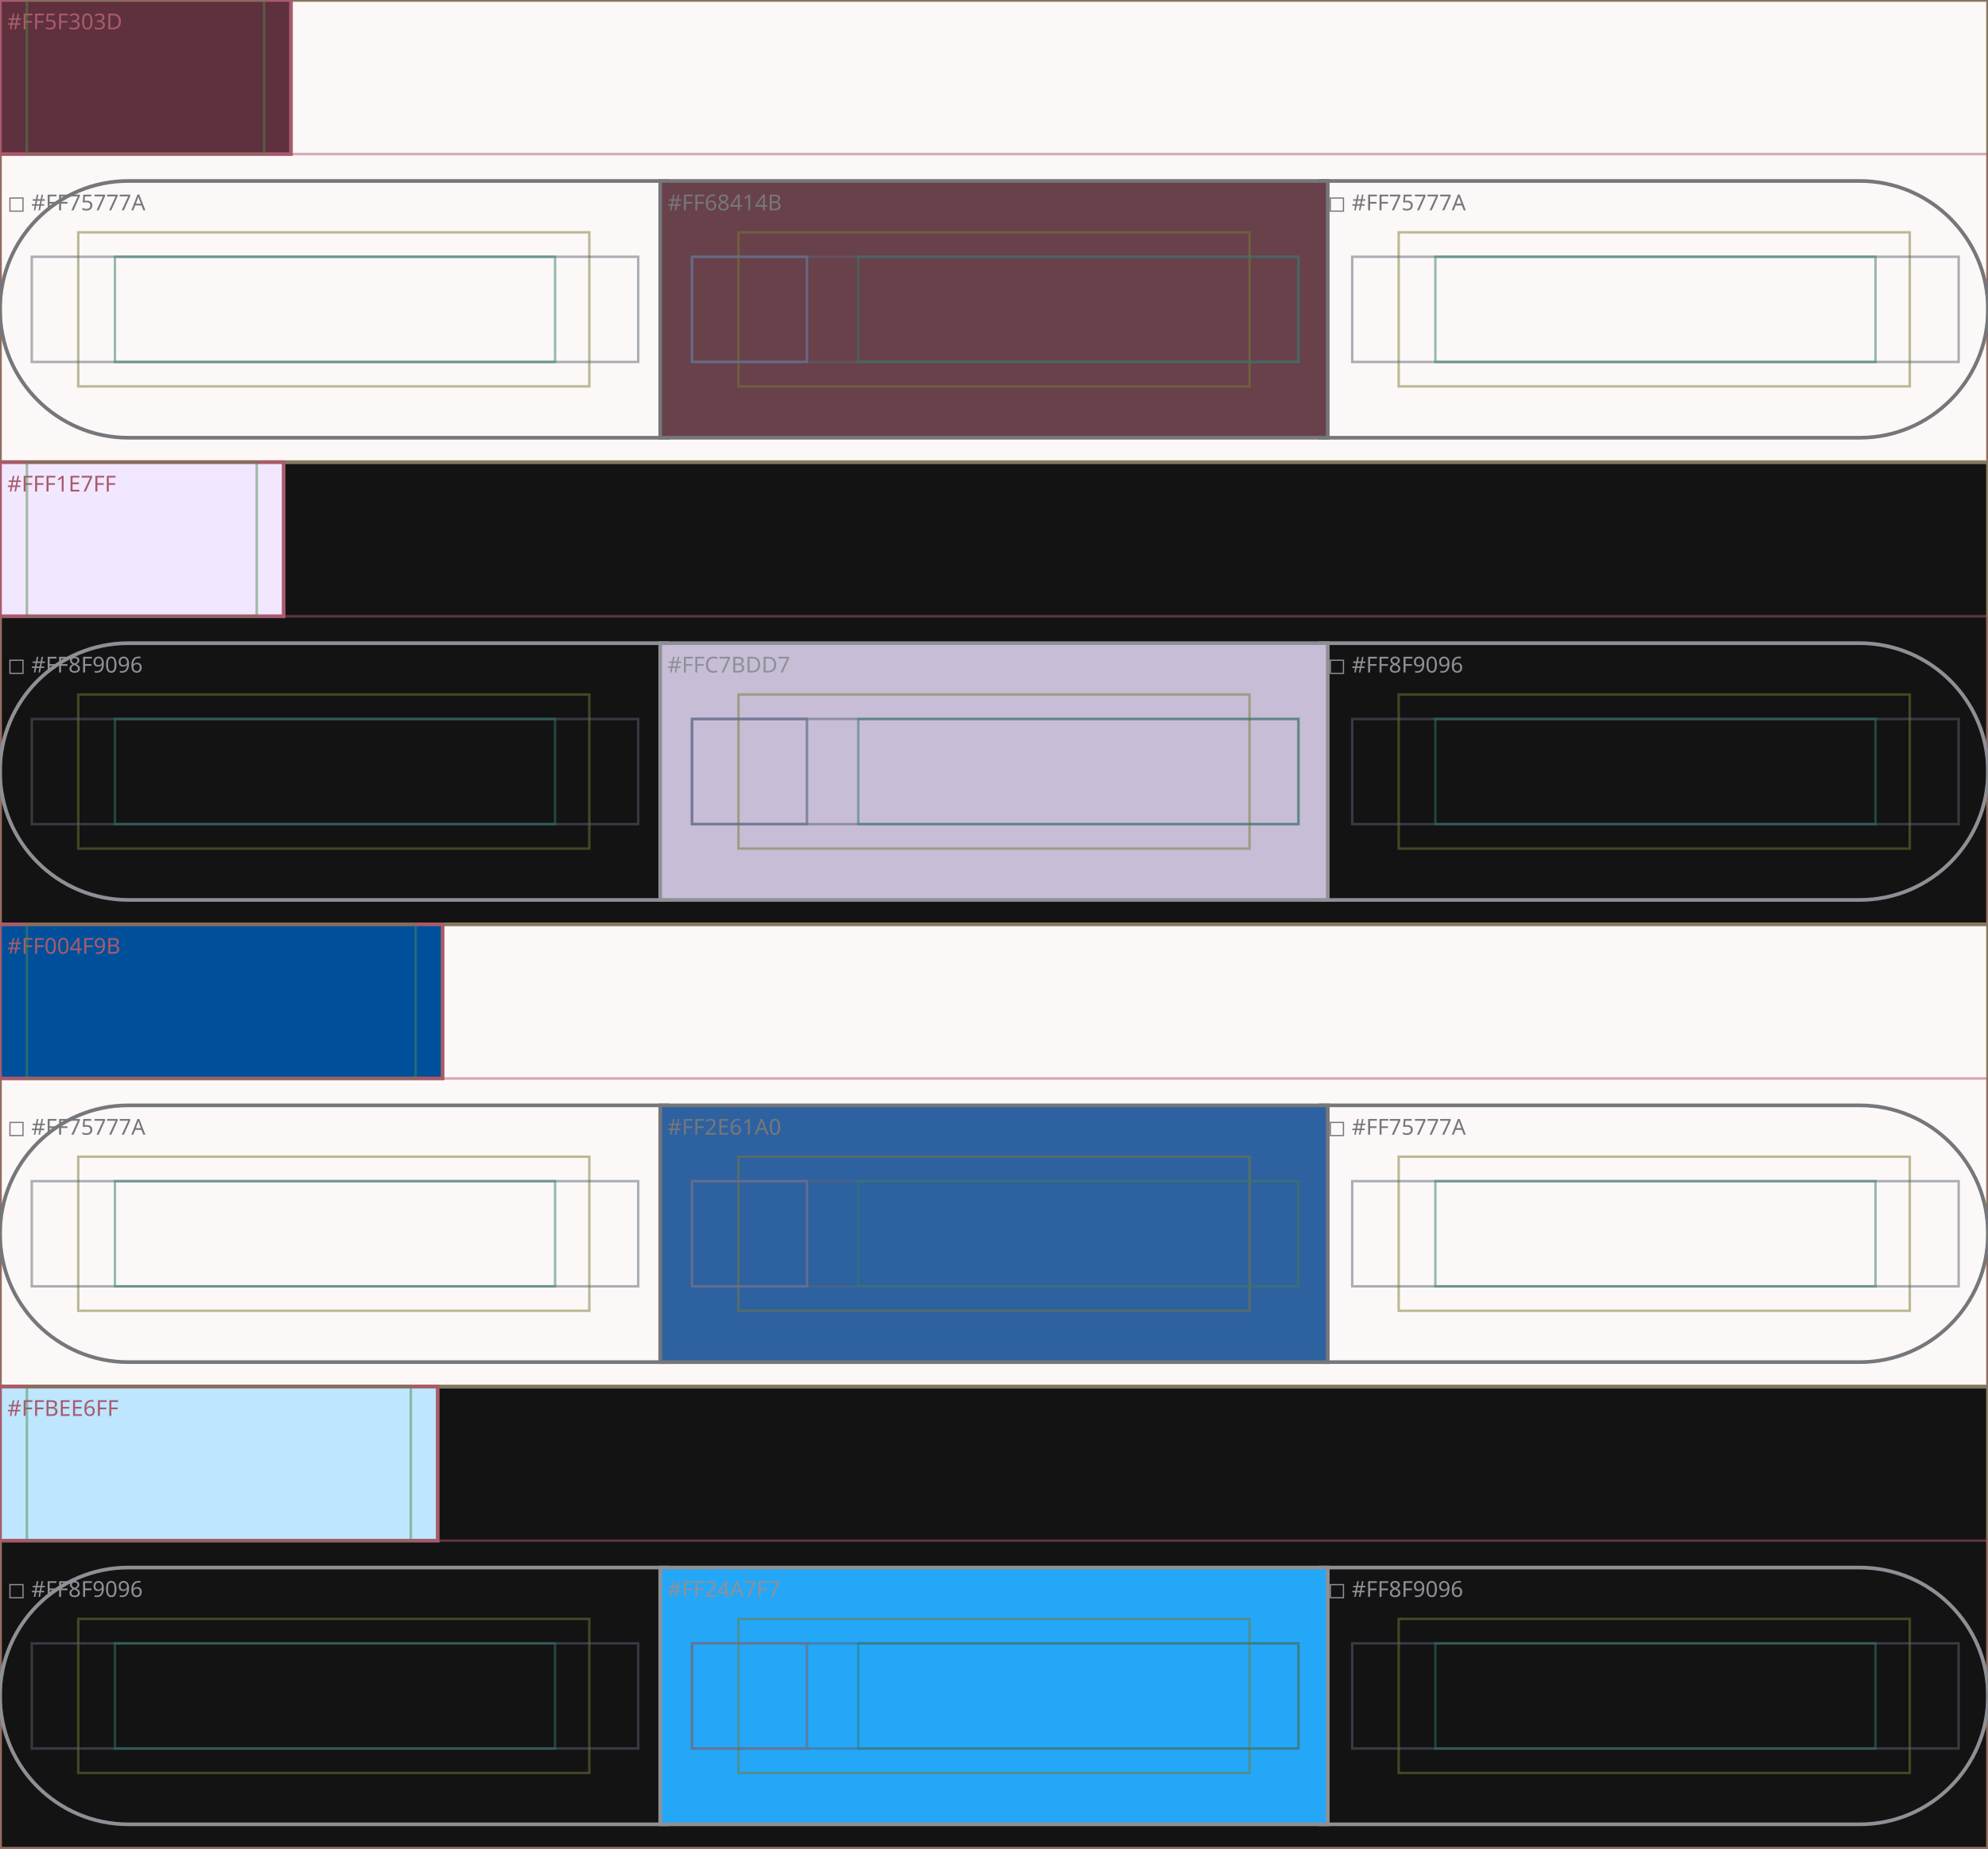
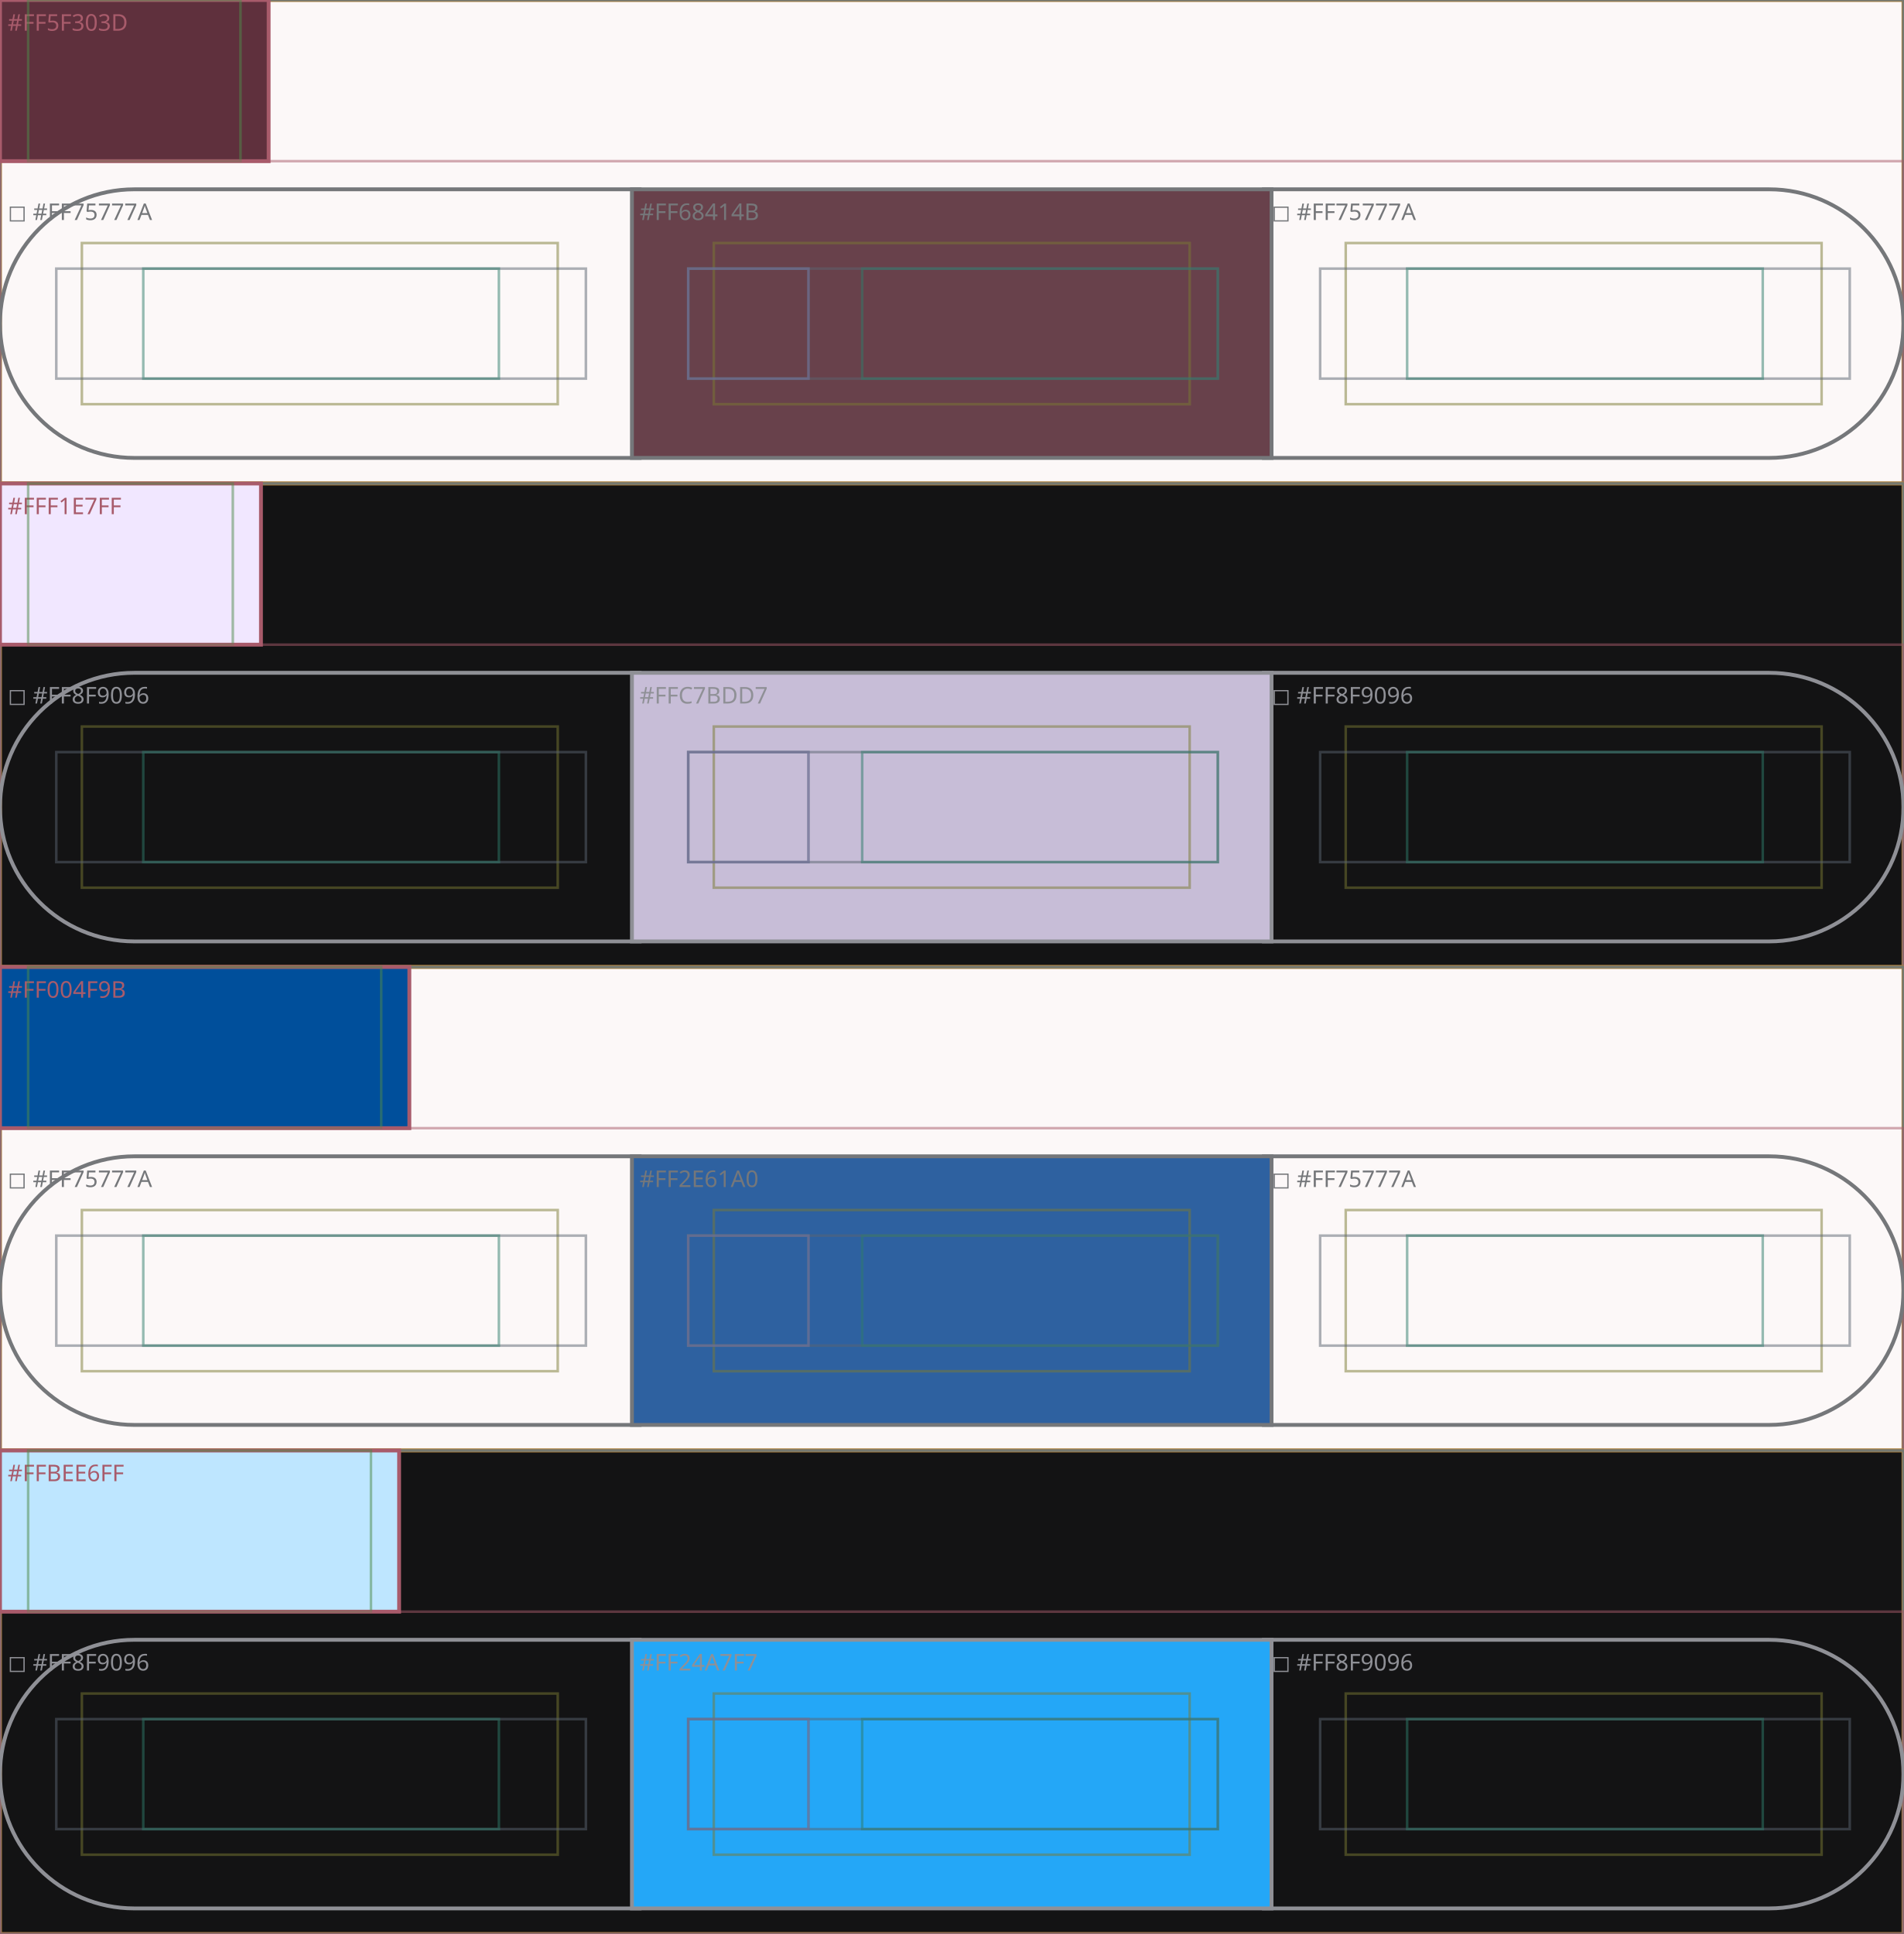
- <svg xmlns="http://www.w3.org/2000/svg" viewBox="0 0 813 756" width="813" height="756" role="img" aria-label="button-segmented-single-choice-with-selection layout wireframe">
-   <rect width="813" height="756" fill="#ffffff" />
-   <g>
-     <rect x="0" y="0" width="813" height="756" fill="none" fill-opacity="0" stroke="#5B6470" stroke-width="1" stroke-opacity="0.5" />
-   </g>
-   <g>
-     <rect x="0" y="0" width="813" height="756" fill="#FFFFFF" fill-opacity="1" stroke="#2E7D6B" stroke-width="1.5" stroke-opacity="1" />
-     <text x="3" y="12" font-family="system-ui, sans-serif" font-size="9" fill="#2E7D6B">#FFFFFFFF</text>
-   </g>
-   <g>
-     <rect x="0" y="0" width="813" height="756" fill="none" fill-opacity="0" stroke="#8E6BA8" stroke-width="1" stroke-opacity="0.5" />
-   </g>
-   <g>
-     <rect x="0" y="0" width="813" height="189" fill="#FCF8F8" fill-opacity="1" stroke="#B0813B" stroke-width="1.5" stroke-opacity="1" />
+ <svg xmlns="http://www.w3.org/2000/svg" viewBox="0 0 744 756" width="744" height="756" role="img" aria-label="button-segmented-single-choice-with-selection layout wireframe">
+   <rect width="744" height="756" fill="#ffffff" />
+   <g>
+     <rect x="0" y="0" width="744" height="756" fill="none" fill-opacity="0" stroke="#5B6470" stroke-width="1" stroke-opacity="0.5" />
+   </g>
+   <g>
+     <rect x="0" y="0" width="744" height="756" fill="none" fill-opacity="0" stroke="#2E7D6B" stroke-width="1" stroke-opacity="0.5" />
+   </g>
+   <g>
+     <rect x="0" y="0" width="744" height="756" fill="none" fill-opacity="0" stroke="#8E6BA8" stroke-width="1" stroke-opacity="0.5" />
+   </g>
+   <g>
+     <rect x="0" y="0" width="744" height="189" fill="#FCF8F8" fill-opacity="1" stroke="#B0813B" stroke-width="1.5" stroke-opacity="1" />
    <text x="3" y="12" font-family="system-ui, sans-serif" font-size="9" fill="#B0813B">#FFFCF8F8</text>
  </g>
  <g>
-     <rect x="0" y="0" width="813" height="189" fill="none" fill-opacity="0" stroke="#3B72A8" stroke-width="1" stroke-opacity="0.5" />
-   </g>
-   <g>
-     <rect x="0" y="0" width="119" height="63" fill="#5F303D" fill-opacity="1" stroke="#A85B6B" stroke-width="1.5" stroke-opacity="1" />
+     <rect x="0" y="0" width="744" height="189" fill="none" fill-opacity="0" stroke="#3B72A8" stroke-width="1" stroke-opacity="0.5" />
+   </g>
+   <g>
+     <rect x="0" y="0" width="105" height="63" fill="#5F303D" fill-opacity="1" stroke="#A85B6B" stroke-width="1.5" stroke-opacity="1" />
    <text x="3" y="12" font-family="system-ui, sans-serif" font-size="9" fill="#A85B6B">#FF5F303D</text>
  </g>
  <g>
-     <rect x="11" y="0" width="97" height="63" fill="none" fill-opacity="0" stroke="#4F8A4A" stroke-width="1" stroke-opacity="0.5" />
-   </g>
-   <g>
-     <rect x="0" y="63" width="813" height="126" fill="none" fill-opacity="0" stroke="#A85B6B" stroke-width="1" stroke-opacity="0.5" />
-   </g>
-   <g>
-     <path d="M52.5,74 H273 A0,0 0 0 1 273,74 V179 A0,0 0 0 1 273,179 H52.5 A52.5,52.5 0 0 1 0,126.5 V126.5 A52.5,52.5 0 0 1 52.5,74 Z" fill="none" fill-opacity="0" stroke="#75777A" stroke-width="1.5" stroke-opacity="1" />
+     <rect x="11" y="0" width="83" height="63" fill="none" fill-opacity="0" stroke="#4F8A4A" stroke-width="1" stroke-opacity="0.5" />
+   </g>
+   <g>
+     <rect x="0" y="63" width="744" height="126" fill="none" fill-opacity="0" stroke="#A85B6B" stroke-width="1" stroke-opacity="0.5" />
+   </g>
+   <g>
+     <path d="M52.5,74 H250 A0,0 0 0 1 250,74 V179 A0,0 0 0 1 250,179 H52.5 A52.5,52.5 0 0 1 0,126.5 V126.5 A52.5,52.5 0 0 1 52.5,74 Z" fill="none" fill-opacity="0" stroke="#75777A" stroke-width="1.5" stroke-opacity="1" />
    <text x="3" y="86" font-family="system-ui, sans-serif" font-size="9" fill="#75777A">◻ #FF75777A</text>
  </g>
  <g>
-     <rect x="32" y="95" width="209" height="63" fill="none" fill-opacity="0" stroke="#7A7A33" stroke-width="1" stroke-opacity="0.5" />
-   </g>
-   <g>
-     <rect x="13" y="105" width="248" height="43" fill="none" fill-opacity="0" stroke="#5B6470" stroke-width="1" stroke-opacity="0.5" />
-   </g>
-   <g>
-     <rect x="47" y="105" width="180" height="43" fill="none" fill-opacity="0" stroke="#2E7D6B" stroke-width="1" stroke-opacity="0.5" />
-   </g>
-   <g>
-     <path d="M540,74 H760.5 A52.5,52.5 0 0 1 813,126.5 V126.5 A52.5,52.5 0 0 1 760.5,179 H540 A0,0 0 0 1 540,179 V74 A0,0 0 0 1 540,74 Z" fill="none" fill-opacity="0" stroke="#75777A" stroke-width="1.5" stroke-opacity="1" />
-     <text x="543" y="86" font-family="system-ui, sans-serif" font-size="9" fill="#75777A">◻ #FF75777A</text>
-   </g>
-   <g>
-     <rect x="572" y="95" width="209" height="63" fill="none" fill-opacity="0" stroke="#7A7A33" stroke-width="1" stroke-opacity="0.5" />
-   </g>
-   <g>
-     <rect x="553" y="105" width="248" height="43" fill="none" fill-opacity="0" stroke="#5B6470" stroke-width="1" stroke-opacity="0.5" />
-   </g>
-   <g>
-     <rect x="587" y="105" width="180" height="43" fill="none" fill-opacity="0" stroke="#2E7D6B" stroke-width="1" stroke-opacity="0.5" />
-   </g>
-   <g>
-     <rect x="270" y="74" width="273" height="105" fill="#68414B" fill-opacity="1" stroke="#75777A" stroke-width="1.5" stroke-opacity="1" />
-     <text x="273" y="86" font-family="system-ui, sans-serif" font-size="9" fill="#75777A">#FF68414B</text>
-   </g>
-   <g>
-     <rect x="302" y="95" width="209" height="63" fill="none" fill-opacity="0" stroke="#7A7A33" stroke-width="1" stroke-opacity="0.5" />
-   </g>
-   <g>
-     <rect x="283" y="105" width="248" height="43" fill="none" fill-opacity="0" stroke="#5B6470" stroke-width="1" stroke-opacity="0.5" />
-   </g>
-   <g>
-     <rect x="283" y="105" width="47" height="43" fill="none" fill-opacity="0" stroke="#2E7D6B" stroke-width="1" stroke-opacity="0.5" />
-   </g>
-   <g>
-     <rect x="283" y="105" width="47" height="43" fill="none" fill-opacity="0" stroke="#8E6BA8" stroke-width="1" stroke-opacity="0.5" />
-   </g>
-   <g>
-     <rect x="351" y="105" width="180" height="43" fill="none" fill-opacity="0" stroke="#2E7D6B" stroke-width="1" stroke-opacity="0.5" />
-   </g>
-   <g>
-     <rect x="0" y="189" width="813" height="189" fill="#131314" fill-opacity="1" stroke="#B0813B" stroke-width="1.5" stroke-opacity="1" />
+     <rect x="32" y="95" width="186" height="63" fill="none" fill-opacity="0" stroke="#7A7A33" stroke-width="1" stroke-opacity="0.5" />
+   </g>
+   <g>
+     <rect x="22" y="105" width="207" height="43" fill="none" fill-opacity="0" stroke="#5B6470" stroke-width="1" stroke-opacity="0.5" />
+   </g>
+   <g>
+     <rect x="56" y="105" width="139" height="43" fill="none" fill-opacity="0" stroke="#2E7D6B" stroke-width="1" stroke-opacity="0.5" />
+   </g>
+   <g>
+     <path d="M494,74 H691.5 A52.5,52.5 0 0 1 744,126.5 V126.5 A52.5,52.5 0 0 1 691.5,179 H494 A0,0 0 0 1 494,179 V74 A0,0 0 0 1 494,74 Z" fill="none" fill-opacity="0" stroke="#75777A" stroke-width="1.5" stroke-opacity="1" />
+     <text x="497" y="86" font-family="system-ui, sans-serif" font-size="9" fill="#75777A">◻ #FF75777A</text>
+   </g>
+   <g>
+     <rect x="526" y="95" width="186" height="63" fill="none" fill-opacity="0" stroke="#7A7A33" stroke-width="1" stroke-opacity="0.5" />
+   </g>
+   <g>
+     <rect x="516" y="105" width="207" height="43" fill="none" fill-opacity="0" stroke="#5B6470" stroke-width="1" stroke-opacity="0.5" />
+   </g>
+   <g>
+     <rect x="550" y="105" width="139" height="43" fill="none" fill-opacity="0" stroke="#2E7D6B" stroke-width="1" stroke-opacity="0.5" />
+   </g>
+   <g>
+     <rect x="247" y="74" width="250" height="105" fill="#68414B" fill-opacity="1" stroke="#75777A" stroke-width="1.5" stroke-opacity="1" />
+     <text x="250" y="86" font-family="system-ui, sans-serif" font-size="9" fill="#75777A">#FF68414B</text>
+   </g>
+   <g>
+     <rect x="279" y="95" width="186" height="63" fill="none" fill-opacity="0" stroke="#7A7A33" stroke-width="1" stroke-opacity="0.5" />
+   </g>
+   <g>
+     <rect x="269" y="105" width="207" height="43" fill="none" fill-opacity="0" stroke="#5B6470" stroke-width="1" stroke-opacity="0.5" />
+   </g>
+   <g>
+     <rect x="269" y="105" width="47" height="43" fill="none" fill-opacity="0" stroke="#2E7D6B" stroke-width="1" stroke-opacity="0.5" />
+   </g>
+   <g>
+     <rect x="269" y="105" width="47" height="43" fill="none" fill-opacity="0" stroke="#8E6BA8" stroke-width="1" stroke-opacity="0.5" />
+   </g>
+   <g>
+     <rect x="337" y="105" width="139" height="43" fill="none" fill-opacity="0" stroke="#2E7D6B" stroke-width="1" stroke-opacity="0.5" />
+   </g>
+   <g>
+     <rect x="0" y="189" width="744" height="189" fill="#131314" fill-opacity="1" stroke="#B0813B" stroke-width="1.5" stroke-opacity="1" />
    <text x="3" y="201" font-family="system-ui, sans-serif" font-size="9" fill="#B0813B">#FF131314</text>
  </g>
  <g>
-     <rect x="0" y="189" width="813" height="189" fill="none" fill-opacity="0" stroke="#3B72A8" stroke-width="1" stroke-opacity="0.5" />
-   </g>
-   <g>
-     <rect x="0" y="189" width="116" height="63" fill="#F1E7FF" fill-opacity="1" stroke="#A85B6B" stroke-width="1.5" stroke-opacity="1" />
+     <rect x="0" y="189" width="744" height="189" fill="none" fill-opacity="0" stroke="#3B72A8" stroke-width="1" stroke-opacity="0.5" />
+   </g>
+   <g>
+     <rect x="0" y="189" width="102" height="63" fill="#F1E7FF" fill-opacity="1" stroke="#A85B6B" stroke-width="1.5" stroke-opacity="1" />
    <text x="3" y="201" font-family="system-ui, sans-serif" font-size="9" fill="#A85B6B">#FFF1E7FF</text>
  </g>
  <g>
-     <rect x="11" y="189" width="94" height="63" fill="none" fill-opacity="0" stroke="#4F8A4A" stroke-width="1" stroke-opacity="0.5" />
-   </g>
-   <g>
-     <rect x="0" y="252" width="813" height="126" fill="none" fill-opacity="0" stroke="#A85B6B" stroke-width="1" stroke-opacity="0.5" />
-   </g>
-   <g>
-     <path d="M52.5,263 H273 A0,0 0 0 1 273,263 V368 A0,0 0 0 1 273,368 H52.5 A52.5,52.5 0 0 1 0,315.5 V315.5 A52.5,52.5 0 0 1 52.5,263 Z" fill="none" fill-opacity="0" stroke="#8F9096" stroke-width="1.5" stroke-opacity="1" />
+     <rect x="11" y="189" width="80" height="63" fill="none" fill-opacity="0" stroke="#4F8A4A" stroke-width="1" stroke-opacity="0.5" />
+   </g>
+   <g>
+     <rect x="0" y="252" width="744" height="126" fill="none" fill-opacity="0" stroke="#A85B6B" stroke-width="1" stroke-opacity="0.5" />
+   </g>
+   <g>
+     <path d="M52.5,263 H250 A0,0 0 0 1 250,263 V368 A0,0 0 0 1 250,368 H52.5 A52.5,52.5 0 0 1 0,315.5 V315.5 A52.5,52.5 0 0 1 52.5,263 Z" fill="none" fill-opacity="0" stroke="#8F9096" stroke-width="1.5" stroke-opacity="1" />
    <text x="3" y="275" font-family="system-ui, sans-serif" font-size="9" fill="#8F9096">◻ #FF8F9096</text>
  </g>
  <g>
-     <rect x="32" y="284" width="209" height="63" fill="none" fill-opacity="0" stroke="#7A7A33" stroke-width="1" stroke-opacity="0.5" />
-   </g>
-   <g>
-     <rect x="13" y="294" width="248" height="43" fill="none" fill-opacity="0" stroke="#5B6470" stroke-width="1" stroke-opacity="0.5" />
-   </g>
-   <g>
-     <rect x="47" y="294" width="180" height="43" fill="none" fill-opacity="0" stroke="#2E7D6B" stroke-width="1" stroke-opacity="0.5" />
-   </g>
-   <g>
-     <path d="M540,263 H760.5 A52.5,52.5 0 0 1 813,315.5 V315.5 A52.5,52.5 0 0 1 760.5,368 H540 A0,0 0 0 1 540,368 V263 A0,0 0 0 1 540,263 Z" fill="none" fill-opacity="0" stroke="#8F9096" stroke-width="1.5" stroke-opacity="1" />
-     <text x="543" y="275" font-family="system-ui, sans-serif" font-size="9" fill="#8F9096">◻ #FF8F9096</text>
-   </g>
-   <g>
-     <rect x="572" y="284" width="209" height="63" fill="none" fill-opacity="0" stroke="#7A7A33" stroke-width="1" stroke-opacity="0.5" />
-   </g>
-   <g>
-     <rect x="553" y="294" width="248" height="43" fill="none" fill-opacity="0" stroke="#5B6470" stroke-width="1" stroke-opacity="0.5" />
-   </g>
-   <g>
-     <rect x="587" y="294" width="180" height="43" fill="none" fill-opacity="0" stroke="#2E7D6B" stroke-width="1" stroke-opacity="0.5" />
-   </g>
-   <g>
-     <rect x="270" y="263" width="273" height="105" fill="#C7BDD7" fill-opacity="1" stroke="#8F9096" stroke-width="1.5" stroke-opacity="1" />
-     <text x="273" y="275" font-family="system-ui, sans-serif" font-size="9" fill="#8F9096">#FFC7BDD7</text>
-   </g>
-   <g>
-     <rect x="302" y="284" width="209" height="63" fill="none" fill-opacity="0" stroke="#7A7A33" stroke-width="1" stroke-opacity="0.5" />
-   </g>
-   <g>
-     <rect x="283" y="294" width="248" height="43" fill="none" fill-opacity="0" stroke="#5B6470" stroke-width="1" stroke-opacity="0.5" />
-   </g>
-   <g>
-     <rect x="283" y="294" width="47" height="43" fill="none" fill-opacity="0" stroke="#2E7D6B" stroke-width="1" stroke-opacity="0.5" />
-   </g>
-   <g>
-     <rect x="283" y="294" width="47" height="43" fill="none" fill-opacity="0" stroke="#8E6BA8" stroke-width="1" stroke-opacity="0.5" />
-   </g>
-   <g>
-     <rect x="351" y="294" width="180" height="43" fill="none" fill-opacity="0" stroke="#2E7D6B" stroke-width="1" stroke-opacity="0.5" />
-   </g>
-   <g>
-     <rect x="0" y="378" width="813" height="189" fill="#FCF8F8" fill-opacity="1" stroke="#B0813B" stroke-width="1.5" stroke-opacity="1" />
+     <rect x="32" y="284" width="186" height="63" fill="none" fill-opacity="0" stroke="#7A7A33" stroke-width="1" stroke-opacity="0.5" />
+   </g>
+   <g>
+     <rect x="22" y="294" width="207" height="43" fill="none" fill-opacity="0" stroke="#5B6470" stroke-width="1" stroke-opacity="0.5" />
+   </g>
+   <g>
+     <rect x="56" y="294" width="139" height="43" fill="none" fill-opacity="0" stroke="#2E7D6B" stroke-width="1" stroke-opacity="0.5" />
+   </g>
+   <g>
+     <path d="M494,263 H691.5 A52.5,52.5 0 0 1 744,315.5 V315.5 A52.5,52.5 0 0 1 691.5,368 H494 A0,0 0 0 1 494,368 V263 A0,0 0 0 1 494,263 Z" fill="none" fill-opacity="0" stroke="#8F9096" stroke-width="1.5" stroke-opacity="1" />
+     <text x="497" y="275" font-family="system-ui, sans-serif" font-size="9" fill="#8F9096">◻ #FF8F9096</text>
+   </g>
+   <g>
+     <rect x="526" y="284" width="186" height="63" fill="none" fill-opacity="0" stroke="#7A7A33" stroke-width="1" stroke-opacity="0.5" />
+   </g>
+   <g>
+     <rect x="516" y="294" width="207" height="43" fill="none" fill-opacity="0" stroke="#5B6470" stroke-width="1" stroke-opacity="0.5" />
+   </g>
+   <g>
+     <rect x="550" y="294" width="139" height="43" fill="none" fill-opacity="0" stroke="#2E7D6B" stroke-width="1" stroke-opacity="0.5" />
+   </g>
+   <g>
+     <rect x="247" y="263" width="250" height="105" fill="#C7BDD7" fill-opacity="1" stroke="#8F9096" stroke-width="1.5" stroke-opacity="1" />
+     <text x="250" y="275" font-family="system-ui, sans-serif" font-size="9" fill="#8F9096">#FFC7BDD7</text>
+   </g>
+   <g>
+     <rect x="279" y="284" width="186" height="63" fill="none" fill-opacity="0" stroke="#7A7A33" stroke-width="1" stroke-opacity="0.5" />
+   </g>
+   <g>
+     <rect x="269" y="294" width="207" height="43" fill="none" fill-opacity="0" stroke="#5B6470" stroke-width="1" stroke-opacity="0.5" />
+   </g>
+   <g>
+     <rect x="269" y="294" width="47" height="43" fill="none" fill-opacity="0" stroke="#2E7D6B" stroke-width="1" stroke-opacity="0.5" />
+   </g>
+   <g>
+     <rect x="269" y="294" width="47" height="43" fill="none" fill-opacity="0" stroke="#8E6BA8" stroke-width="1" stroke-opacity="0.5" />
+   </g>
+   <g>
+     <rect x="337" y="294" width="139" height="43" fill="none" fill-opacity="0" stroke="#2E7D6B" stroke-width="1" stroke-opacity="0.5" />
+   </g>
+   <g>
+     <rect x="0" y="378" width="744" height="189" fill="#FCF8F8" fill-opacity="1" stroke="#B0813B" stroke-width="1.5" stroke-opacity="1" />
    <text x="3" y="390" font-family="system-ui, sans-serif" font-size="9" fill="#B0813B">#FFFCF8F8</text>
  </g>
  <g>
-     <rect x="0" y="378" width="813" height="189" fill="none" fill-opacity="0" stroke="#3B72A8" stroke-width="1" stroke-opacity="0.5" />
-   </g>
-   <g>
-     <rect x="0" y="378" width="181" height="63" fill="#004F9B" fill-opacity="1" stroke="#A85B6B" stroke-width="1.5" stroke-opacity="1" />
+     <rect x="0" y="378" width="744" height="189" fill="none" fill-opacity="0" stroke="#3B72A8" stroke-width="1" stroke-opacity="0.5" />
+   </g>
+   <g>
+     <rect x="0" y="378" width="160" height="63" fill="#004F9B" fill-opacity="1" stroke="#A85B6B" stroke-width="1.5" stroke-opacity="1" />
    <text x="3" y="390" font-family="system-ui, sans-serif" font-size="9" fill="#A85B6B">#FF004F9B</text>
  </g>
  <g>
-     <rect x="11" y="378" width="159" height="63" fill="none" fill-opacity="0" stroke="#4F8A4A" stroke-width="1" stroke-opacity="0.5" />
-   </g>
-   <g>
-     <rect x="0" y="441" width="813" height="126" fill="none" fill-opacity="0" stroke="#A85B6B" stroke-width="1" stroke-opacity="0.5" />
-   </g>
-   <g>
-     <path d="M52.5,452 H273 A0,0 0 0 1 273,452 V557 A0,0 0 0 1 273,557 H52.5 A52.5,52.5 0 0 1 0,504.5 V504.5 A52.5,52.5 0 0 1 52.5,452 Z" fill="none" fill-opacity="0" stroke="#75777A" stroke-width="1.5" stroke-opacity="1" />
+     <rect x="11" y="378" width="138" height="63" fill="none" fill-opacity="0" stroke="#4F8A4A" stroke-width="1" stroke-opacity="0.5" />
+   </g>
+   <g>
+     <rect x="0" y="441" width="744" height="126" fill="none" fill-opacity="0" stroke="#A85B6B" stroke-width="1" stroke-opacity="0.5" />
+   </g>
+   <g>
+     <path d="M52.5,452 H250 A0,0 0 0 1 250,452 V557 A0,0 0 0 1 250,557 H52.5 A52.5,52.5 0 0 1 0,504.5 V504.5 A52.5,52.5 0 0 1 52.5,452 Z" fill="none" fill-opacity="0" stroke="#75777A" stroke-width="1.5" stroke-opacity="1" />
    <text x="3" y="464" font-family="system-ui, sans-serif" font-size="9" fill="#75777A">◻ #FF75777A</text>
  </g>
  <g>
-     <rect x="32" y="473" width="209" height="63" fill="none" fill-opacity="0" stroke="#7A7A33" stroke-width="1" stroke-opacity="0.5" />
-   </g>
-   <g>
-     <rect x="13" y="483" width="248" height="43" fill="none" fill-opacity="0" stroke="#5B6470" stroke-width="1" stroke-opacity="0.5" />
-   </g>
-   <g>
-     <rect x="47" y="483" width="180" height="43" fill="none" fill-opacity="0" stroke="#2E7D6B" stroke-width="1" stroke-opacity="0.5" />
-   </g>
-   <g>
-     <path d="M540,452 H760.5 A52.5,52.5 0 0 1 813,504.5 V504.5 A52.5,52.5 0 0 1 760.5,557 H540 A0,0 0 0 1 540,557 V452 A0,0 0 0 1 540,452 Z" fill="none" fill-opacity="0" stroke="#75777A" stroke-width="1.5" stroke-opacity="1" />
-     <text x="543" y="464" font-family="system-ui, sans-serif" font-size="9" fill="#75777A">◻ #FF75777A</text>
-   </g>
-   <g>
-     <rect x="572" y="473" width="209" height="63" fill="none" fill-opacity="0" stroke="#7A7A33" stroke-width="1" stroke-opacity="0.5" />
-   </g>
-   <g>
-     <rect x="553" y="483" width="248" height="43" fill="none" fill-opacity="0" stroke="#5B6470" stroke-width="1" stroke-opacity="0.5" />
-   </g>
-   <g>
-     <rect x="587" y="483" width="180" height="43" fill="none" fill-opacity="0" stroke="#2E7D6B" stroke-width="1" stroke-opacity="0.5" />
-   </g>
-   <g>
-     <rect x="270" y="452" width="273" height="105" fill="#2E61A0" fill-opacity="1" stroke="#75777A" stroke-width="1.5" stroke-opacity="1" />
-     <text x="273" y="464" font-family="system-ui, sans-serif" font-size="9" fill="#75777A">#FF2E61A0</text>
-   </g>
-   <g>
-     <rect x="302" y="473" width="209" height="63" fill="none" fill-opacity="0" stroke="#7A7A33" stroke-width="1" stroke-opacity="0.5" />
-   </g>
-   <g>
-     <rect x="283" y="483" width="248" height="43" fill="none" fill-opacity="0" stroke="#5B6470" stroke-width="1" stroke-opacity="0.5" />
-   </g>
-   <g>
-     <rect x="283" y="483" width="47" height="43" fill="none" fill-opacity="0" stroke="#2E7D6B" stroke-width="1" stroke-opacity="0.5" />
-   </g>
-   <g>
-     <rect x="283" y="483" width="47" height="43" fill="none" fill-opacity="0" stroke="#8E6BA8" stroke-width="1" stroke-opacity="0.5" />
-   </g>
-   <g>
-     <rect x="351" y="483" width="180" height="43" fill="none" fill-opacity="0" stroke="#2E7D6B" stroke-width="1" stroke-opacity="0.5" />
-   </g>
-   <g>
-     <rect x="0" y="567" width="813" height="189" fill="#131314" fill-opacity="1" stroke="#B0813B" stroke-width="1.5" stroke-opacity="1" />
+     <rect x="32" y="473" width="186" height="63" fill="none" fill-opacity="0" stroke="#7A7A33" stroke-width="1" stroke-opacity="0.5" />
+   </g>
+   <g>
+     <rect x="22" y="483" width="207" height="43" fill="none" fill-opacity="0" stroke="#5B6470" stroke-width="1" stroke-opacity="0.5" />
+   </g>
+   <g>
+     <rect x="56" y="483" width="139" height="43" fill="none" fill-opacity="0" stroke="#2E7D6B" stroke-width="1" stroke-opacity="0.5" />
+   </g>
+   <g>
+     <path d="M494,452 H691.5 A52.5,52.5 0 0 1 744,504.5 V504.5 A52.5,52.5 0 0 1 691.5,557 H494 A0,0 0 0 1 494,557 V452 A0,0 0 0 1 494,452 Z" fill="none" fill-opacity="0" stroke="#75777A" stroke-width="1.5" stroke-opacity="1" />
+     <text x="497" y="464" font-family="system-ui, sans-serif" font-size="9" fill="#75777A">◻ #FF75777A</text>
+   </g>
+   <g>
+     <rect x="526" y="473" width="186" height="63" fill="none" fill-opacity="0" stroke="#7A7A33" stroke-width="1" stroke-opacity="0.5" />
+   </g>
+   <g>
+     <rect x="516" y="483" width="207" height="43" fill="none" fill-opacity="0" stroke="#5B6470" stroke-width="1" stroke-opacity="0.5" />
+   </g>
+   <g>
+     <rect x="550" y="483" width="139" height="43" fill="none" fill-opacity="0" stroke="#2E7D6B" stroke-width="1" stroke-opacity="0.5" />
+   </g>
+   <g>
+     <rect x="247" y="452" width="250" height="105" fill="#2E61A0" fill-opacity="1" stroke="#75777A" stroke-width="1.5" stroke-opacity="1" />
+     <text x="250" y="464" font-family="system-ui, sans-serif" font-size="9" fill="#75777A">#FF2E61A0</text>
+   </g>
+   <g>
+     <rect x="279" y="473" width="186" height="63" fill="none" fill-opacity="0" stroke="#7A7A33" stroke-width="1" stroke-opacity="0.5" />
+   </g>
+   <g>
+     <rect x="269" y="483" width="207" height="43" fill="none" fill-opacity="0" stroke="#5B6470" stroke-width="1" stroke-opacity="0.5" />
+   </g>
+   <g>
+     <rect x="269" y="483" width="47" height="43" fill="none" fill-opacity="0" stroke="#2E7D6B" stroke-width="1" stroke-opacity="0.5" />
+   </g>
+   <g>
+     <rect x="269" y="483" width="47" height="43" fill="none" fill-opacity="0" stroke="#8E6BA8" stroke-width="1" stroke-opacity="0.5" />
+   </g>
+   <g>
+     <rect x="337" y="483" width="139" height="43" fill="none" fill-opacity="0" stroke="#2E7D6B" stroke-width="1" stroke-opacity="0.5" />
+   </g>
+   <g>
+     <rect x="0" y="567" width="744" height="189" fill="#131314" fill-opacity="1" stroke="#B0813B" stroke-width="1.5" stroke-opacity="1" />
    <text x="3" y="579" font-family="system-ui, sans-serif" font-size="9" fill="#B0813B">#FF131314</text>
  </g>
  <g>
-     <rect x="0" y="567" width="813" height="189" fill="none" fill-opacity="0" stroke="#3B72A8" stroke-width="1" stroke-opacity="0.5" />
-   </g>
-   <g>
-     <rect x="0" y="567" width="179" height="63" fill="#BEE6FF" fill-opacity="1" stroke="#A85B6B" stroke-width="1.5" stroke-opacity="1" />
+     <rect x="0" y="567" width="744" height="189" fill="none" fill-opacity="0" stroke="#3B72A8" stroke-width="1" stroke-opacity="0.5" />
+   </g>
+   <g>
+     <rect x="0" y="567" width="156" height="63" fill="#BEE6FF" fill-opacity="1" stroke="#A85B6B" stroke-width="1.5" stroke-opacity="1" />
    <text x="3" y="579" font-family="system-ui, sans-serif" font-size="9" fill="#A85B6B">#FFBEE6FF</text>
  </g>
  <g>
-     <rect x="11" y="567" width="157" height="63" fill="none" fill-opacity="0" stroke="#4F8A4A" stroke-width="1" stroke-opacity="0.5" />
-   </g>
-   <g>
-     <rect x="0" y="630" width="813" height="126" fill="none" fill-opacity="0" stroke="#A85B6B" stroke-width="1" stroke-opacity="0.5" />
-   </g>
-   <g>
-     <path d="M52.5,641 H273 A0,0 0 0 1 273,641 V746 A0,0 0 0 1 273,746 H52.5 A52.5,52.5 0 0 1 0,693.5 V693.5 A52.5,52.5 0 0 1 52.5,641 Z" fill="none" fill-opacity="0" stroke="#8F9096" stroke-width="1.5" stroke-opacity="1" />
+     <rect x="11" y="567" width="134" height="63" fill="none" fill-opacity="0" stroke="#4F8A4A" stroke-width="1" stroke-opacity="0.5" />
+   </g>
+   <g>
+     <rect x="0" y="630" width="744" height="126" fill="none" fill-opacity="0" stroke="#A85B6B" stroke-width="1" stroke-opacity="0.5" />
+   </g>
+   <g>
+     <path d="M52.5,641 H250 A0,0 0 0 1 250,641 V746 A0,0 0 0 1 250,746 H52.5 A52.5,52.5 0 0 1 0,693.5 V693.5 A52.5,52.5 0 0 1 52.5,641 Z" fill="none" fill-opacity="0" stroke="#8F9096" stroke-width="1.5" stroke-opacity="1" />
    <text x="3" y="653" font-family="system-ui, sans-serif" font-size="9" fill="#8F9096">◻ #FF8F9096</text>
  </g>
  <g>
-     <rect x="32" y="662" width="209" height="63" fill="none" fill-opacity="0" stroke="#7A7A33" stroke-width="1" stroke-opacity="0.5" />
-   </g>
-   <g>
-     <rect x="13" y="672" width="248" height="43" fill="none" fill-opacity="0" stroke="#5B6470" stroke-width="1" stroke-opacity="0.5" />
-   </g>
-   <g>
-     <rect x="47" y="672" width="180" height="43" fill="none" fill-opacity="0" stroke="#2E7D6B" stroke-width="1" stroke-opacity="0.5" />
-   </g>
-   <g>
-     <path d="M540,641 H760.5 A52.5,52.5 0 0 1 813,693.5 V693.5 A52.5,52.5 0 0 1 760.5,746 H540 A0,0 0 0 1 540,746 V641 A0,0 0 0 1 540,641 Z" fill="none" fill-opacity="0" stroke="#8F9096" stroke-width="1.5" stroke-opacity="1" />
-     <text x="543" y="653" font-family="system-ui, sans-serif" font-size="9" fill="#8F9096">◻ #FF8F9096</text>
-   </g>
-   <g>
-     <rect x="572" y="662" width="209" height="63" fill="none" fill-opacity="0" stroke="#7A7A33" stroke-width="1" stroke-opacity="0.5" />
-   </g>
-   <g>
-     <rect x="553" y="672" width="248" height="43" fill="none" fill-opacity="0" stroke="#5B6470" stroke-width="1" stroke-opacity="0.5" />
-   </g>
-   <g>
-     <rect x="587" y="672" width="180" height="43" fill="none" fill-opacity="0" stroke="#2E7D6B" stroke-width="1" stroke-opacity="0.5" />
-   </g>
-   <g>
-     <rect x="270" y="641" width="273" height="105" fill="#24A7F7" fill-opacity="1" stroke="#8F9096" stroke-width="1.5" stroke-opacity="1" />
-     <text x="273" y="653" font-family="system-ui, sans-serif" font-size="9" fill="#8F9096">#FF24A7F7</text>
-   </g>
-   <g>
-     <rect x="302" y="662" width="209" height="63" fill="none" fill-opacity="0" stroke="#7A7A33" stroke-width="1" stroke-opacity="0.5" />
-   </g>
-   <g>
-     <rect x="283" y="672" width="248" height="43" fill="none" fill-opacity="0" stroke="#5B6470" stroke-width="1" stroke-opacity="0.5" />
-   </g>
-   <g>
-     <rect x="283" y="672" width="47" height="43" fill="none" fill-opacity="0" stroke="#2E7D6B" stroke-width="1" stroke-opacity="0.5" />
-   </g>
-   <g>
-     <rect x="283" y="672" width="47" height="43" fill="none" fill-opacity="0" stroke="#8E6BA8" stroke-width="1" stroke-opacity="0.5" />
-   </g>
-   <g>
-     <rect x="351" y="672" width="180" height="43" fill="none" fill-opacity="0" stroke="#2E7D6B" stroke-width="1" stroke-opacity="0.5" />
+     <rect x="32" y="662" width="186" height="63" fill="none" fill-opacity="0" stroke="#7A7A33" stroke-width="1" stroke-opacity="0.5" />
+   </g>
+   <g>
+     <rect x="22" y="672" width="207" height="43" fill="none" fill-opacity="0" stroke="#5B6470" stroke-width="1" stroke-opacity="0.5" />
+   </g>
+   <g>
+     <rect x="56" y="672" width="139" height="43" fill="none" fill-opacity="0" stroke="#2E7D6B" stroke-width="1" stroke-opacity="0.5" />
+   </g>
+   <g>
+     <path d="M494,641 H691.5 A52.5,52.5 0 0 1 744,693.5 V693.5 A52.5,52.5 0 0 1 691.5,746 H494 A0,0 0 0 1 494,746 V641 A0,0 0 0 1 494,641 Z" fill="none" fill-opacity="0" stroke="#8F9096" stroke-width="1.5" stroke-opacity="1" />
+     <text x="497" y="653" font-family="system-ui, sans-serif" font-size="9" fill="#8F9096">◻ #FF8F9096</text>
+   </g>
+   <g>
+     <rect x="526" y="662" width="186" height="63" fill="none" fill-opacity="0" stroke="#7A7A33" stroke-width="1" stroke-opacity="0.5" />
+   </g>
+   <g>
+     <rect x="516" y="672" width="207" height="43" fill="none" fill-opacity="0" stroke="#5B6470" stroke-width="1" stroke-opacity="0.5" />
+   </g>
+   <g>
+     <rect x="550" y="672" width="139" height="43" fill="none" fill-opacity="0" stroke="#2E7D6B" stroke-width="1" stroke-opacity="0.5" />
+   </g>
+   <g>
+     <rect x="247" y="641" width="250" height="105" fill="#24A7F7" fill-opacity="1" stroke="#8F9096" stroke-width="1.5" stroke-opacity="1" />
+     <text x="250" y="653" font-family="system-ui, sans-serif" font-size="9" fill="#8F9096">#FF24A7F7</text>
+   </g>
+   <g>
+     <rect x="279" y="662" width="186" height="63" fill="none" fill-opacity="0" stroke="#7A7A33" stroke-width="1" stroke-opacity="0.5" />
+   </g>
+   <g>
+     <rect x="269" y="672" width="207" height="43" fill="none" fill-opacity="0" stroke="#5B6470" stroke-width="1" stroke-opacity="0.5" />
+   </g>
+   <g>
+     <rect x="269" y="672" width="47" height="43" fill="none" fill-opacity="0" stroke="#2E7D6B" stroke-width="1" stroke-opacity="0.5" />
+   </g>
+   <g>
+     <rect x="269" y="672" width="47" height="43" fill="none" fill-opacity="0" stroke="#8E6BA8" stroke-width="1" stroke-opacity="0.5" />
+   </g>
+   <g>
+     <rect x="337" y="672" width="139" height="43" fill="none" fill-opacity="0" stroke="#2E7D6B" stroke-width="1" stroke-opacity="0.5" />
  </g>
</svg>
